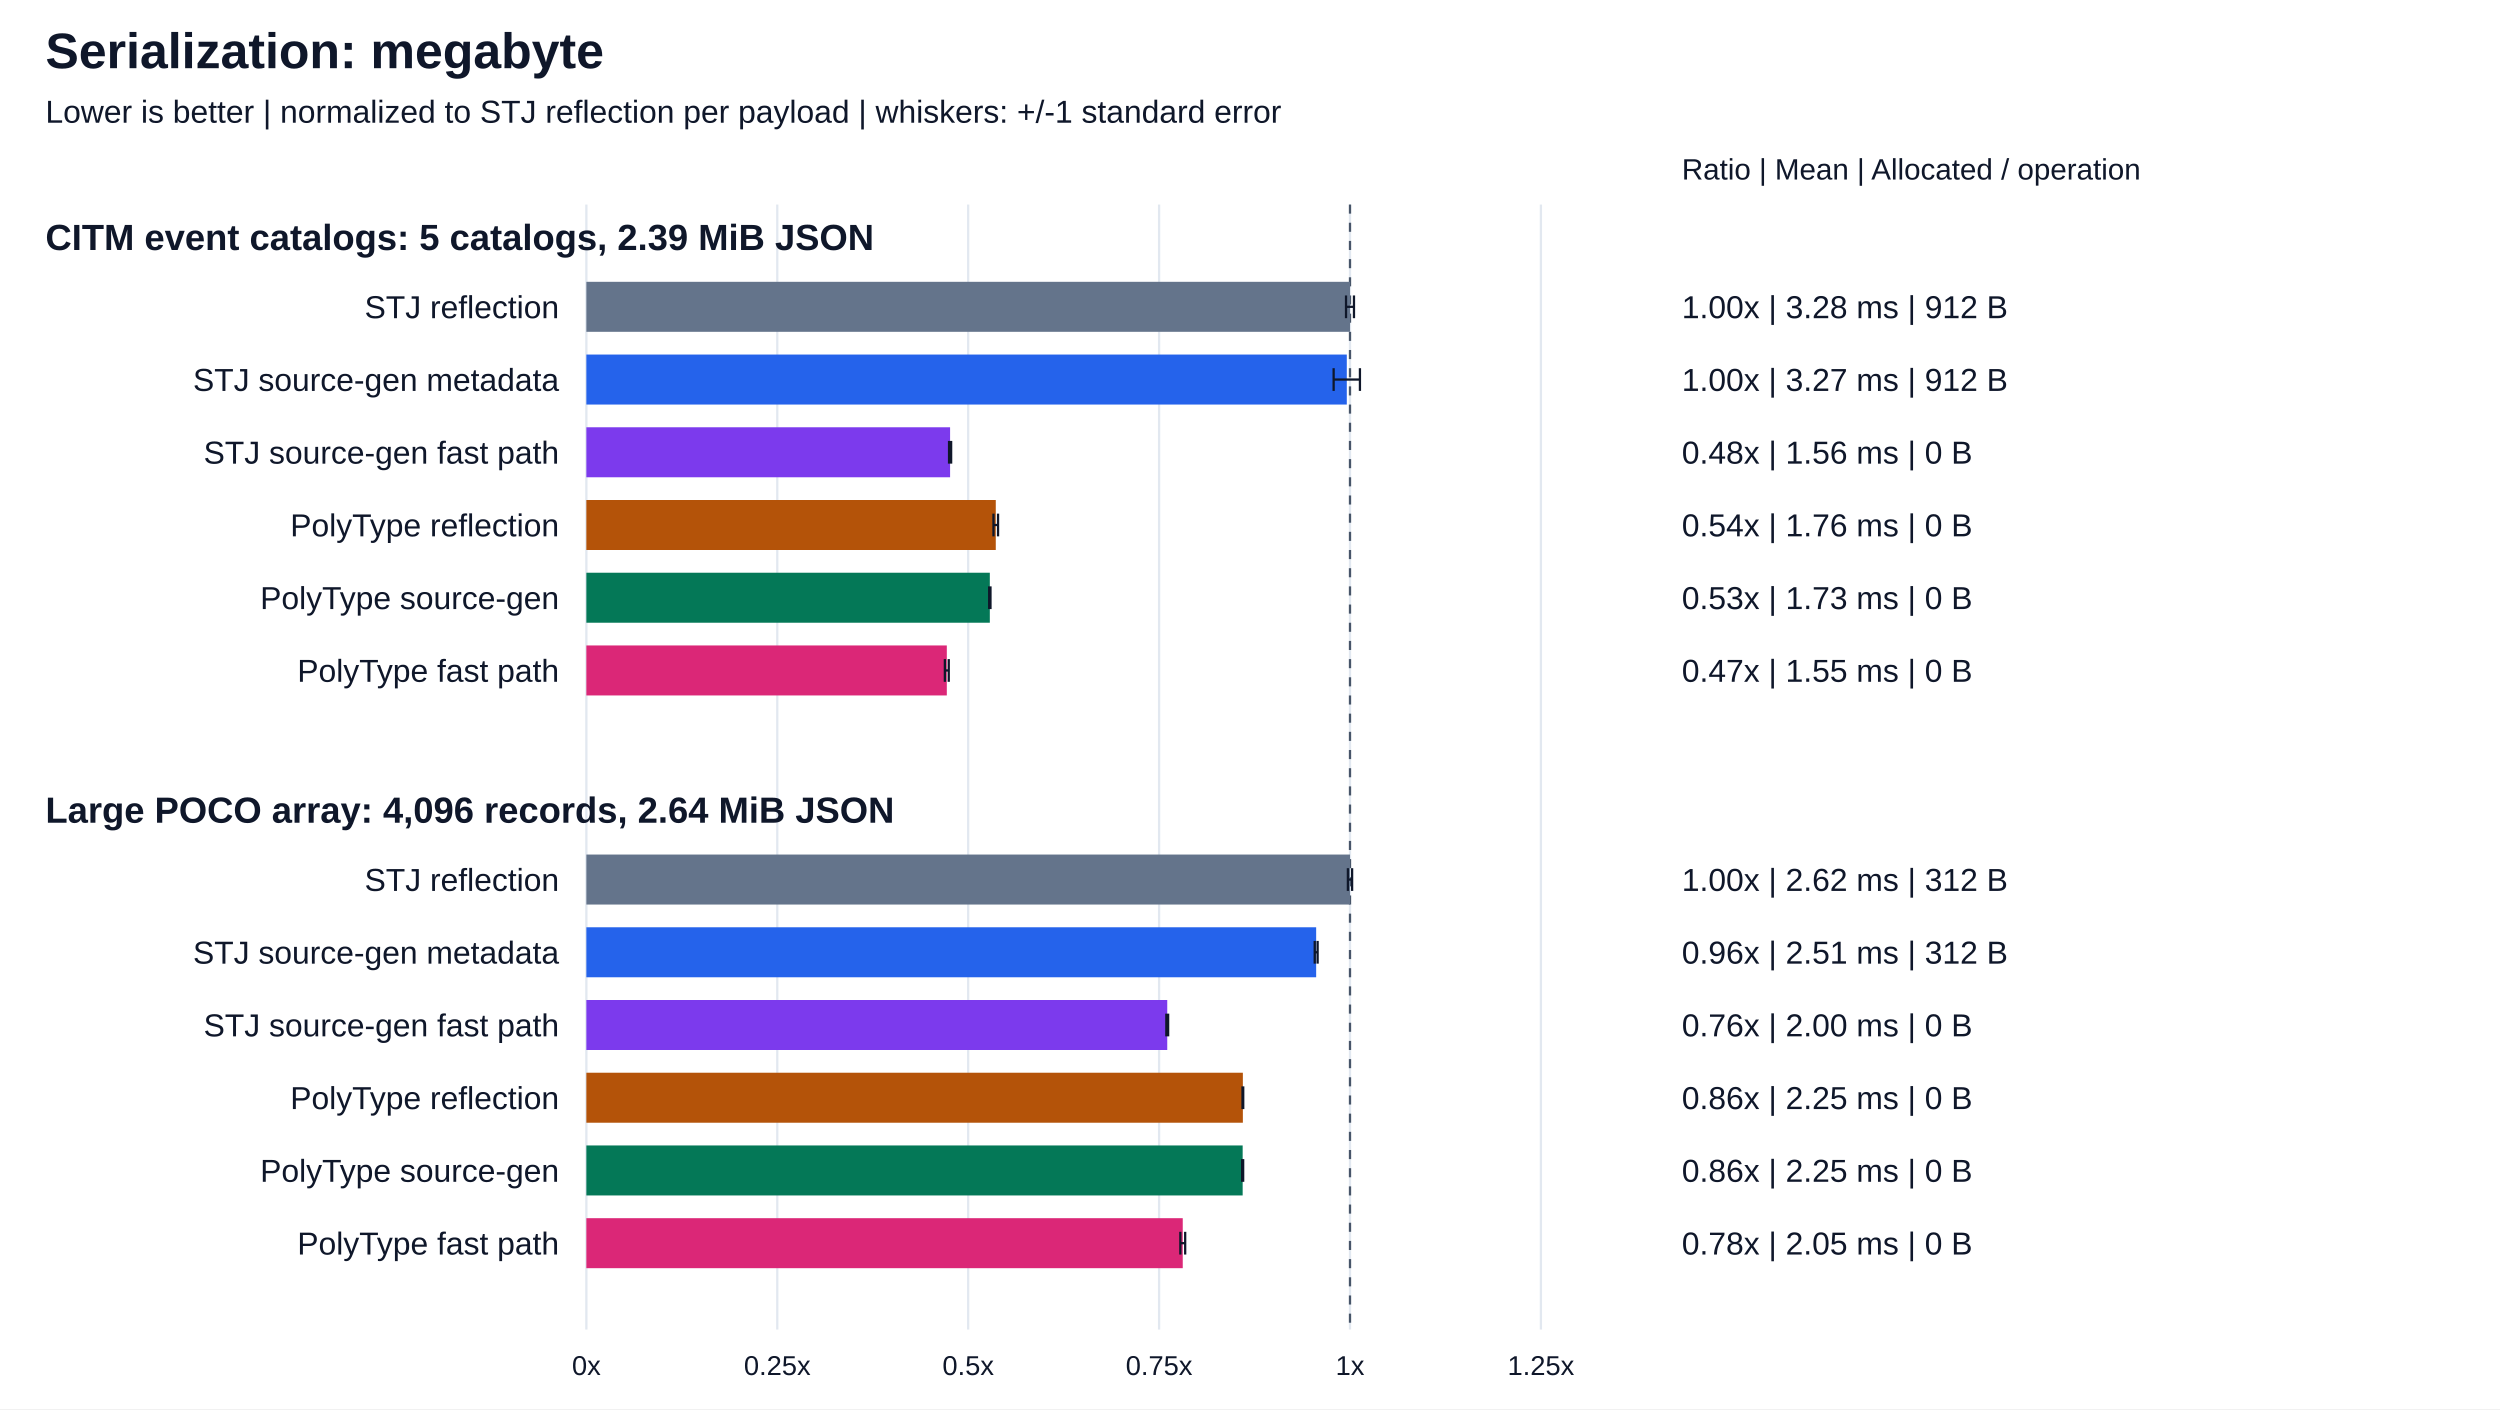
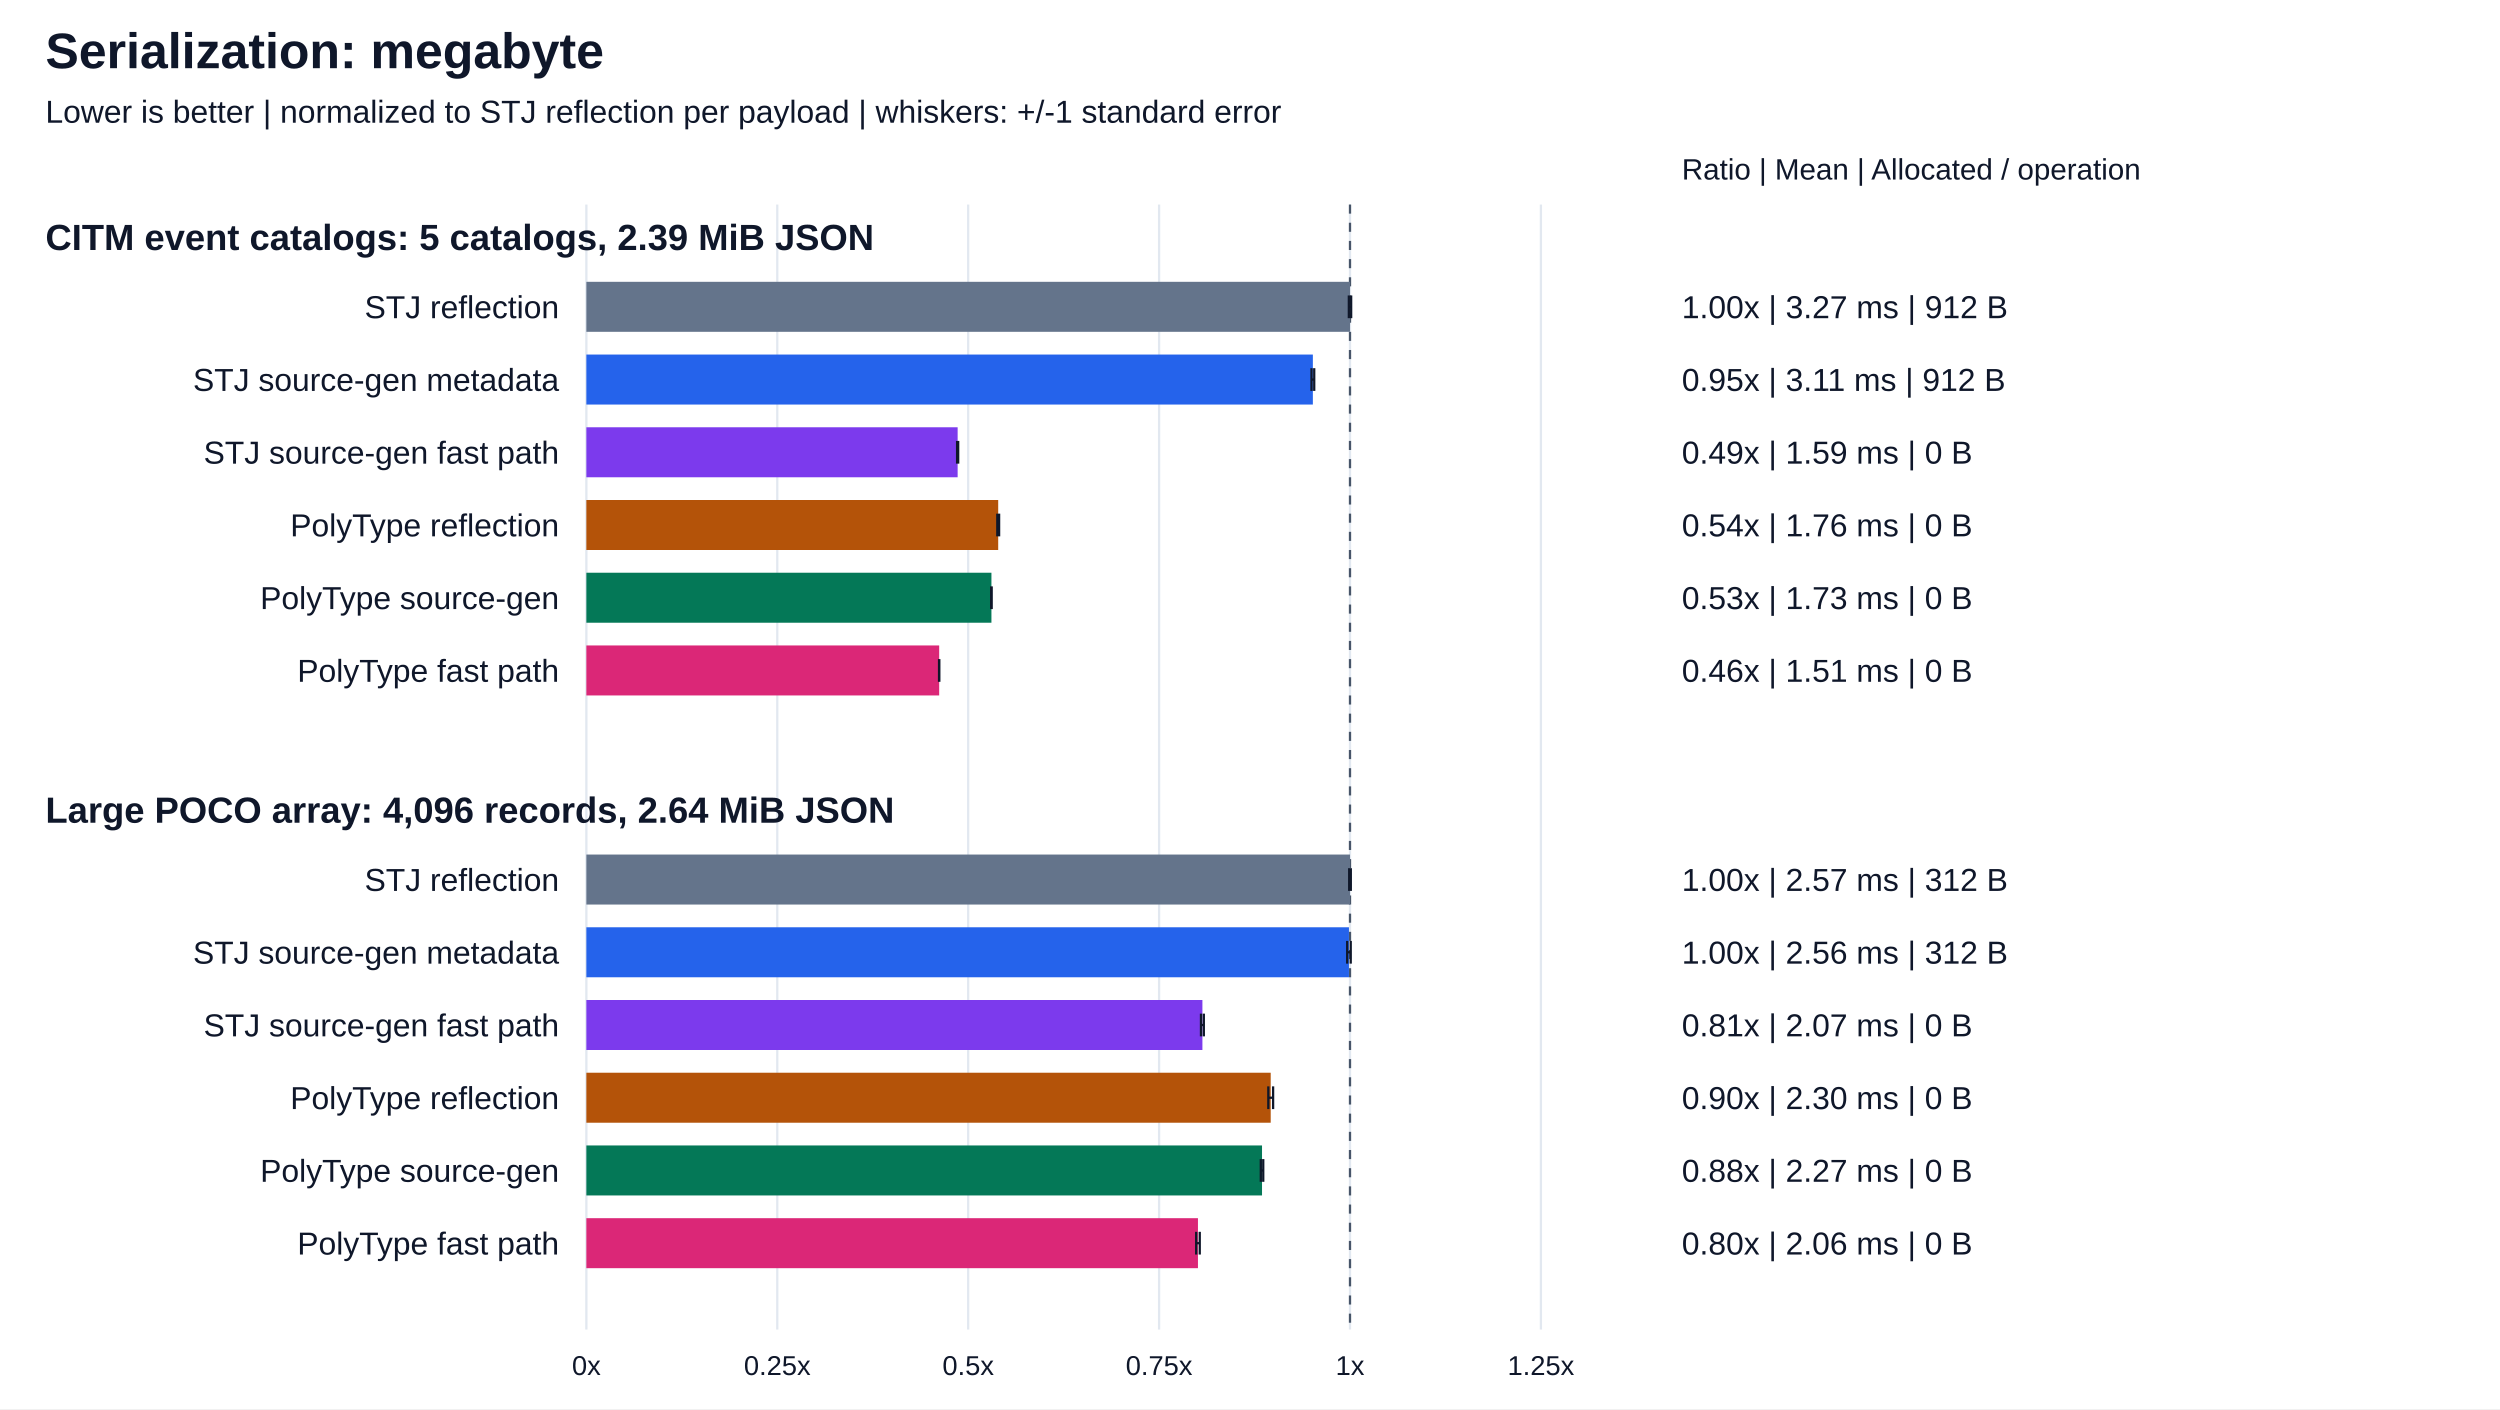
<svg xmlns="http://www.w3.org/2000/svg" width="1100" height="620" viewBox="0 0 1100 620" role="img" aria-labelledby="title desc">
  <rect width="100%" height="100%" fill="#ffffff" />
  <g font-family="Arial, sans-serif" font-size="14" fill="#0f172a">
    <text x="20" y="30" font-size="22" font-weight="bold">Serialization: megabyte</text>
    <text x="20" y="54">Lower is better | normalized to STJ reflection per payload | whiskers: +/-1 standard error</text>
    <text x="740" y="79" font-size="13">Ratio | Mean | Allocated / operation</text>
    <line x1="258.00" y1="90" x2="258.00" y2="585" stroke="#e2e8f0" />
    <text x="258.00" y="605" text-anchor="middle" font-size="12">0x</text>
    <line x1="342.00" y1="90" x2="342.00" y2="585" stroke="#e2e8f0" />
    <text x="342.00" y="605" text-anchor="middle" font-size="12">0.25x</text>
    <line x1="426.00" y1="90" x2="426.00" y2="585" stroke="#e2e8f0" />
    <text x="426.00" y="605" text-anchor="middle" font-size="12">0.5x</text>
    <line x1="510.00" y1="90" x2="510.00" y2="585" stroke="#e2e8f0" />
    <text x="510.00" y="605" text-anchor="middle" font-size="12">0.75x</text>
    <line x1="594.00" y1="90" x2="594.00" y2="585" stroke="#e2e8f0" />
    <text x="594.00" y="605" text-anchor="middle" font-size="12">1x</text>
    <line x1="678.00" y1="90" x2="678.00" y2="585" stroke="#e2e8f0" />
    <text x="678.00" y="605" text-anchor="middle" font-size="12">1.25x</text>
    <line x1="594.00" y1="90" x2="594.00" y2="585" stroke="#475569" stroke-dasharray="4 4" />
    <text x="20" y="110" font-weight="bold" font-size="16">CITM event catalogs: 5 catalogs, 2.39 MiB JSON</text>
    <text x="246" y="140" text-anchor="end">STJ reflection</text>
    <rect x="258" y="124" width="336.00" height="22" fill="#64748b" />
-     <path d="M 592.25 135 H 595.75 M 592.25 130 V 140 M 595.75 130 V 140" stroke="#0f172a" fill="none" />
-     <text x="740" y="140">1.00x | 3.28 ms | 912 B</text>
+     <path d="M 593.49 135 H 594.51 M 593.49 130 V 140 M 594.51 130 V 140" stroke="#0f172a" fill="none" />
+     <text x="740" y="140">1.00x | 3.27 ms | 912 B</text>
    <text x="246" y="172" text-anchor="end">STJ source-gen metadata</text>
-     <rect x="258" y="156" width="334.59" height="22" fill="#2563eb" />
-     <path d="M 586.80 167 H 598.37 M 586.80 162 V 172 M 598.37 162 V 172" stroke="#0f172a" fill="none" />
-     <text x="740" y="172">1.00x | 3.27 ms | 912 B</text>
+     <rect x="258" y="156" width="319.66" height="22" fill="#2563eb" />
+     <path d="M 577.06 167 H 578.26 M 577.06 162 V 172 M 578.26 162 V 172" stroke="#0f172a" fill="none" />
+     <text x="740" y="172">0.95x | 3.11 ms | 912 B</text>
    <text x="246" y="204" text-anchor="end">STJ source-gen fast path</text>
-     <rect x="258" y="188" width="160.04" height="22" fill="#7c3aed" />
-     <path d="M 417.58 199 H 418.50 M 417.58 194 V 204 M 418.50 194 V 204" stroke="#0f172a" fill="none" />
-     <text x="740" y="204">0.48x | 1.56 ms | 0 B</text>
+     <rect x="258" y="188" width="163.36" height="22" fill="#7c3aed" />
+     <path d="M 421.12 199 H 421.60 M 421.12 194 V 204 M 421.60 194 V 204" stroke="#0f172a" fill="none" />
+     <text x="740" y="204">0.49x | 1.59 ms | 0 B</text>
    <text x="246" y="236" text-anchor="end">PolyType reflection</text>
-     <rect x="258" y="220" width="180.14" height="22" fill="#b45309" />
-     <path d="M 437.13 231 H 439.14 M 437.13 226 V 236 M 439.14 226 V 236" stroke="#0f172a" fill="none" />
+     <rect x="258" y="220" width="181.21" height="22" fill="#b45309" />
+     <path d="M 438.81 231 H 439.61 M 438.81 226 V 236 M 439.61 226 V 236" stroke="#0f172a" fill="none" />
    <text x="740" y="236">0.54x | 1.76 ms | 0 B</text>
    <text x="246" y="268" text-anchor="end">PolyType source-gen</text>
-     <rect x="258" y="252" width="177.52" height="22" fill="#047857" />
-     <path d="M 435.23 263 H 435.81 M 435.23 258 V 268 M 435.81 258 V 268" stroke="#0f172a" fill="none" />
+     <rect x="258" y="252" width="178.23" height="22" fill="#047857" />
+     <path d="M 436.11 263 H 436.34 M 436.11 258 V 268 M 436.34 258 V 268" stroke="#0f172a" fill="none" />
    <text x="740" y="268">0.53x | 1.73 ms | 0 B</text>
    <text x="246" y="300" text-anchor="end">PolyType fast path</text>
-     <rect x="258" y="284" width="158.60" height="22" fill="#db2777" />
-     <path d="M 415.74 295 H 417.45 M 415.74 290 V 300 M 417.45 290 V 300" stroke="#0f172a" fill="none" />
-     <text x="740" y="300">0.47x | 1.55 ms | 0 B</text>
+     <rect x="258" y="284" width="155.24" height="22" fill="#db2777" />
+     <path d="M 413.18 295 H 413.30 M 413.18 290 V 300 M 413.30 290 V 300" stroke="#0f172a" fill="none" />
+     <text x="740" y="300">0.46x | 1.51 ms | 0 B</text>
    <text x="20" y="362" font-weight="bold" font-size="16">Large POCO array: 4,096 records, 2.64 MiB JSON</text>
    <text x="246" y="392" text-anchor="end">STJ reflection</text>
    <rect x="258" y="376" width="336.00" height="22" fill="#64748b" />
-     <path d="M 593.07 387 H 594.93 M 593.07 382 V 392 M 594.93 382 V 392" stroke="#0f172a" fill="none" />
-     <text x="740" y="392">1.00x | 2.62 ms | 312 B</text>
+     <path d="M 593.64 387 H 594.36 M 593.64 382 V 392 M 594.36 382 V 392" stroke="#0f172a" fill="none" />
+     <text x="740" y="392">1.00x | 2.57 ms | 312 B</text>
    <text x="246" y="424" text-anchor="end">STJ source-gen metadata</text>
-     <rect x="258" y="408" width="321.11" height="22" fill="#2563eb" />
-     <path d="M 578.48 419 H 579.75 M 578.48 414 V 424 M 579.75 414 V 424" stroke="#0f172a" fill="none" />
-     <text x="740" y="424">0.96x | 2.51 ms | 312 B</text>
+     <rect x="258" y="408" width="335.54" height="22" fill="#2563eb" />
+     <path d="M 592.76 419 H 594.32 M 592.76 414 V 424 M 594.32 414 V 424" stroke="#0f172a" fill="none" />
+     <text x="740" y="424">1.00x | 2.56 ms | 312 B</text>
    <text x="246" y="456" text-anchor="end">STJ source-gen fast path</text>
-     <rect x="258" y="440" width="255.59" height="22" fill="#7c3aed" />
-     <path d="M 513.19 451 H 513.98 M 513.19 446 V 456 M 513.98 446 V 456" stroke="#0f172a" fill="none" />
-     <text x="740" y="456">0.76x | 2.00 ms | 0 B</text>
+     <rect x="258" y="440" width="271.06" height="22" fill="#7c3aed" />
+     <path d="M 528.43 451 H 529.69 M 528.43 446 V 456 M 529.69 446 V 456" stroke="#0f172a" fill="none" />
+     <text x="740" y="456">0.81x | 2.07 ms | 0 B</text>
    <text x="246" y="488" text-anchor="end">PolyType reflection</text>
-     <rect x="258" y="472" width="288.86" height="22" fill="#b45309" />
-     <path d="M 546.70 483 H 547.02 M 546.70 478 V 488 M 547.02 478 V 488" stroke="#0f172a" fill="none" />
-     <text x="740" y="488">0.86x | 2.25 ms | 0 B</text>
+     <rect x="258" y="472" width="301.11" height="22" fill="#b45309" />
+     <path d="M 558.06 483 H 560.17 M 558.06 478 V 488 M 560.17 478 V 488" stroke="#0f172a" fill="none" />
+     <text x="740" y="488">0.90x | 2.30 ms | 0 B</text>
    <text x="246" y="520" text-anchor="end">PolyType source-gen</text>
-     <rect x="258" y="504" width="288.77" height="22" fill="#047857" />
-     <path d="M 546.54 515 H 546.99 M 546.54 510 V 520 M 546.99 510 V 520" stroke="#0f172a" fill="none" />
-     <text x="740" y="520">0.86x | 2.25 ms | 0 B</text>
+     <rect x="258" y="504" width="297.29" height="22" fill="#047857" />
+     <path d="M 554.75 515 H 555.83 M 554.75 510 V 520 M 555.83 510 V 520" stroke="#0f172a" fill="none" />
+     <text x="740" y="520">0.88x | 2.27 ms | 0 B</text>
    <text x="246" y="552" text-anchor="end">PolyType fast path</text>
-     <rect x="258" y="536" width="262.41" height="22" fill="#db2777" />
-     <path d="M 519.35 547 H 521.48 M 519.35 542 V 552 M 521.48 542 V 552" stroke="#0f172a" fill="none" />
-     <text x="740" y="552">0.78x | 2.05 ms | 0 B</text>
+     <rect x="258" y="536" width="269.10" height="22" fill="#db2777" />
+     <path d="M 526.31 547 H 527.89 M 526.31 542 V 552 M 527.89 542 V 552" stroke="#0f172a" fill="none" />
+     <text x="740" y="552">0.80x | 2.06 ms | 0 B</text>
  </g>
</svg>
